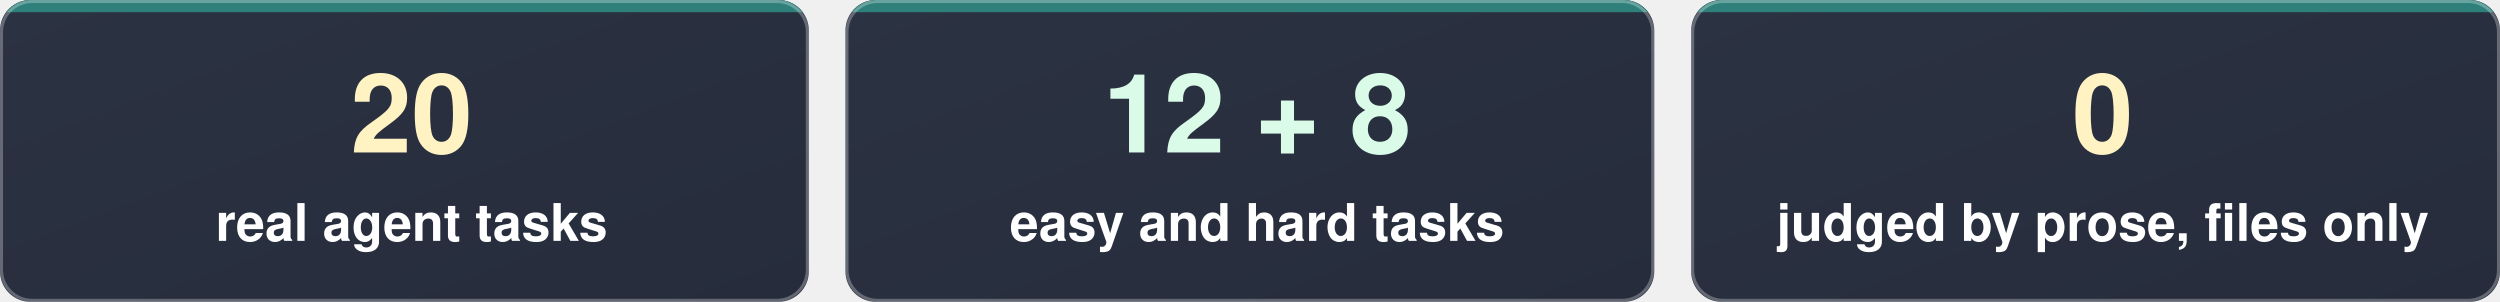
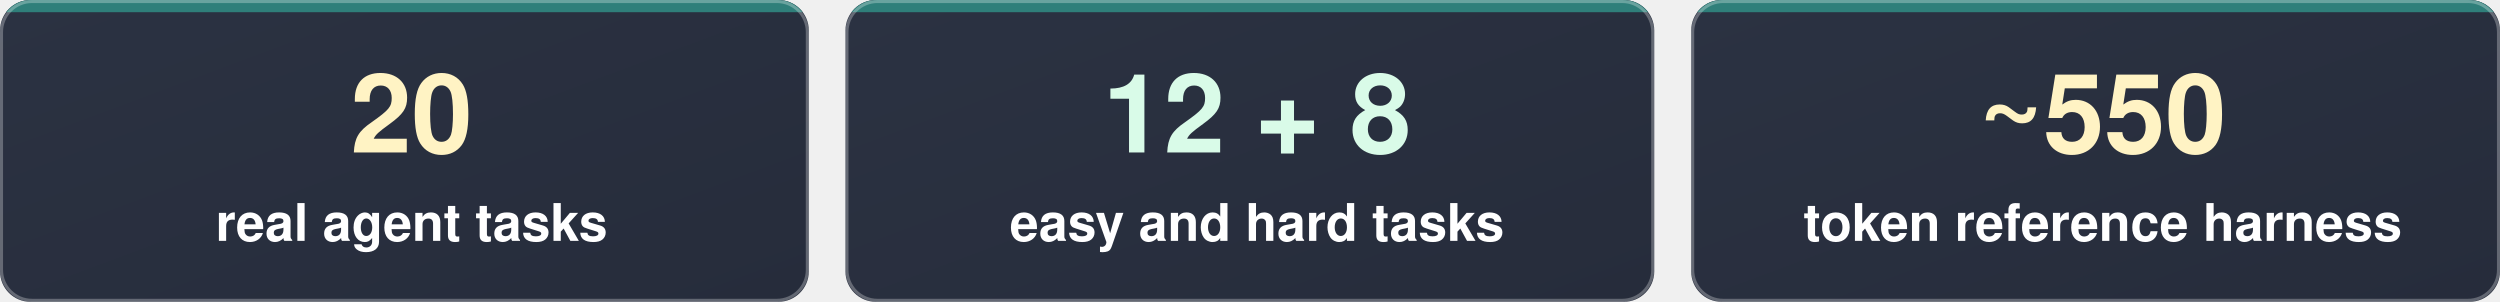
- <svg xmlns="http://www.w3.org/2000/svg" width="820" height="99" viewBox="0 0 820 99" role="img" aria-label="20 real agent tasks. 12 + 8 easy and hard tasks. 0 judged by prose, files only.">
+ <svg xmlns="http://www.w3.org/2000/svg" width="820" height="99" viewBox="0 0 820 99" role="img" aria-label="20 real agent tasks. 12 + 8 easy and hard tasks. ~550 token reference harness.">
  <defs>
    <linearGradient id="g" x1="0" y1="0" x2="1" y2="1">
      <stop offset="0" stop-color="#2f7f7a" />
      <stop offset="1" stop-color="#3f6f8a" />
    </linearGradient>
    <linearGradient id="n" x1="0" y1="0" x2="1" y2="1">
      <stop offset="0" stop-color="#2b3242" />
      <stop offset="1" stop-color="#262c3b" />
    </linearGradient>
  </defs>
  <g font-family="-apple-system,BlinkMacSystemFont,'Segoe UI',Helvetica,Arial,sans-serif" text-rendering="geometricPrecision">
    <g transform="translate(0.0,0)">
      <clipPath id="c0_0">
        <rect width="265.3" height="99" rx="10" />
      </clipPath>
      <rect width="265.3" height="99" rx="10" fill="url(#n)" />
      <rect width="265.3" height="4" fill="#2f7f7a" clip-path="url(#c0_0)" />
      <rect x=".5" y=".5" width="264.3" height="98" rx="10" fill="none" stroke="rgba(255,255,255,.28)" />
      <text x="135" text-anchor="middle" y="50" font-size="36" font-weight="800" fill="#fff3c4">20</text>
      <text x="135" text-anchor="middle" y="79" font-size="17" font-weight="600" fill="#ffffff">real agent tasks</text>
    </g>
    <g transform="translate(277.3,0)">
      <clipPath id="c0_1">
        <rect width="265.3" height="99" rx="10" />
      </clipPath>
      <rect width="265.3" height="99" rx="10" fill="url(#n)" />
      <rect width="265.3" height="4" fill="#2f7f7a" clip-path="url(#c0_1)" />
      <rect x=".5" y=".5" width="264.3" height="98" rx="10" fill="none" stroke="rgba(255,255,255,.28)" />
      <text x="135" text-anchor="middle" y="50" font-size="36" font-weight="800" fill="#d9fbe8">12 + 8</text>
      <text x="135" text-anchor="middle" y="79" font-size="17" font-weight="600" fill="#ffffff">easy and hard tasks</text>
    </g>
    <g transform="translate(554.7,0)">
      <clipPath id="c0_2">
        <rect width="265.3" height="99" rx="10" />
      </clipPath>
      <rect width="265.3" height="99" rx="10" fill="url(#n)" />
      <rect width="265.3" height="4" fill="#2f7f7a" clip-path="url(#c0_2)" />
      <rect x=".5" y=".5" width="264.3" height="98" rx="10" fill="none" stroke="rgba(255,255,255,.28)" />
-       <text x="135" text-anchor="middle" y="50" font-size="36" font-weight="800" fill="#fff3c4">0</text>
-       <text x="135" text-anchor="middle" y="79" font-size="17" font-weight="600" fill="#ffffff">judged by prose, files only</text>
+       <text x="135" text-anchor="middle" y="50" font-size="36" font-weight="800" fill="#fff3c4">~550</text>
+       <text x="135" text-anchor="middle" y="79" font-size="17" font-weight="600" fill="#ffffff">token reference harness</text>
    </g>
  </g>
</svg>
